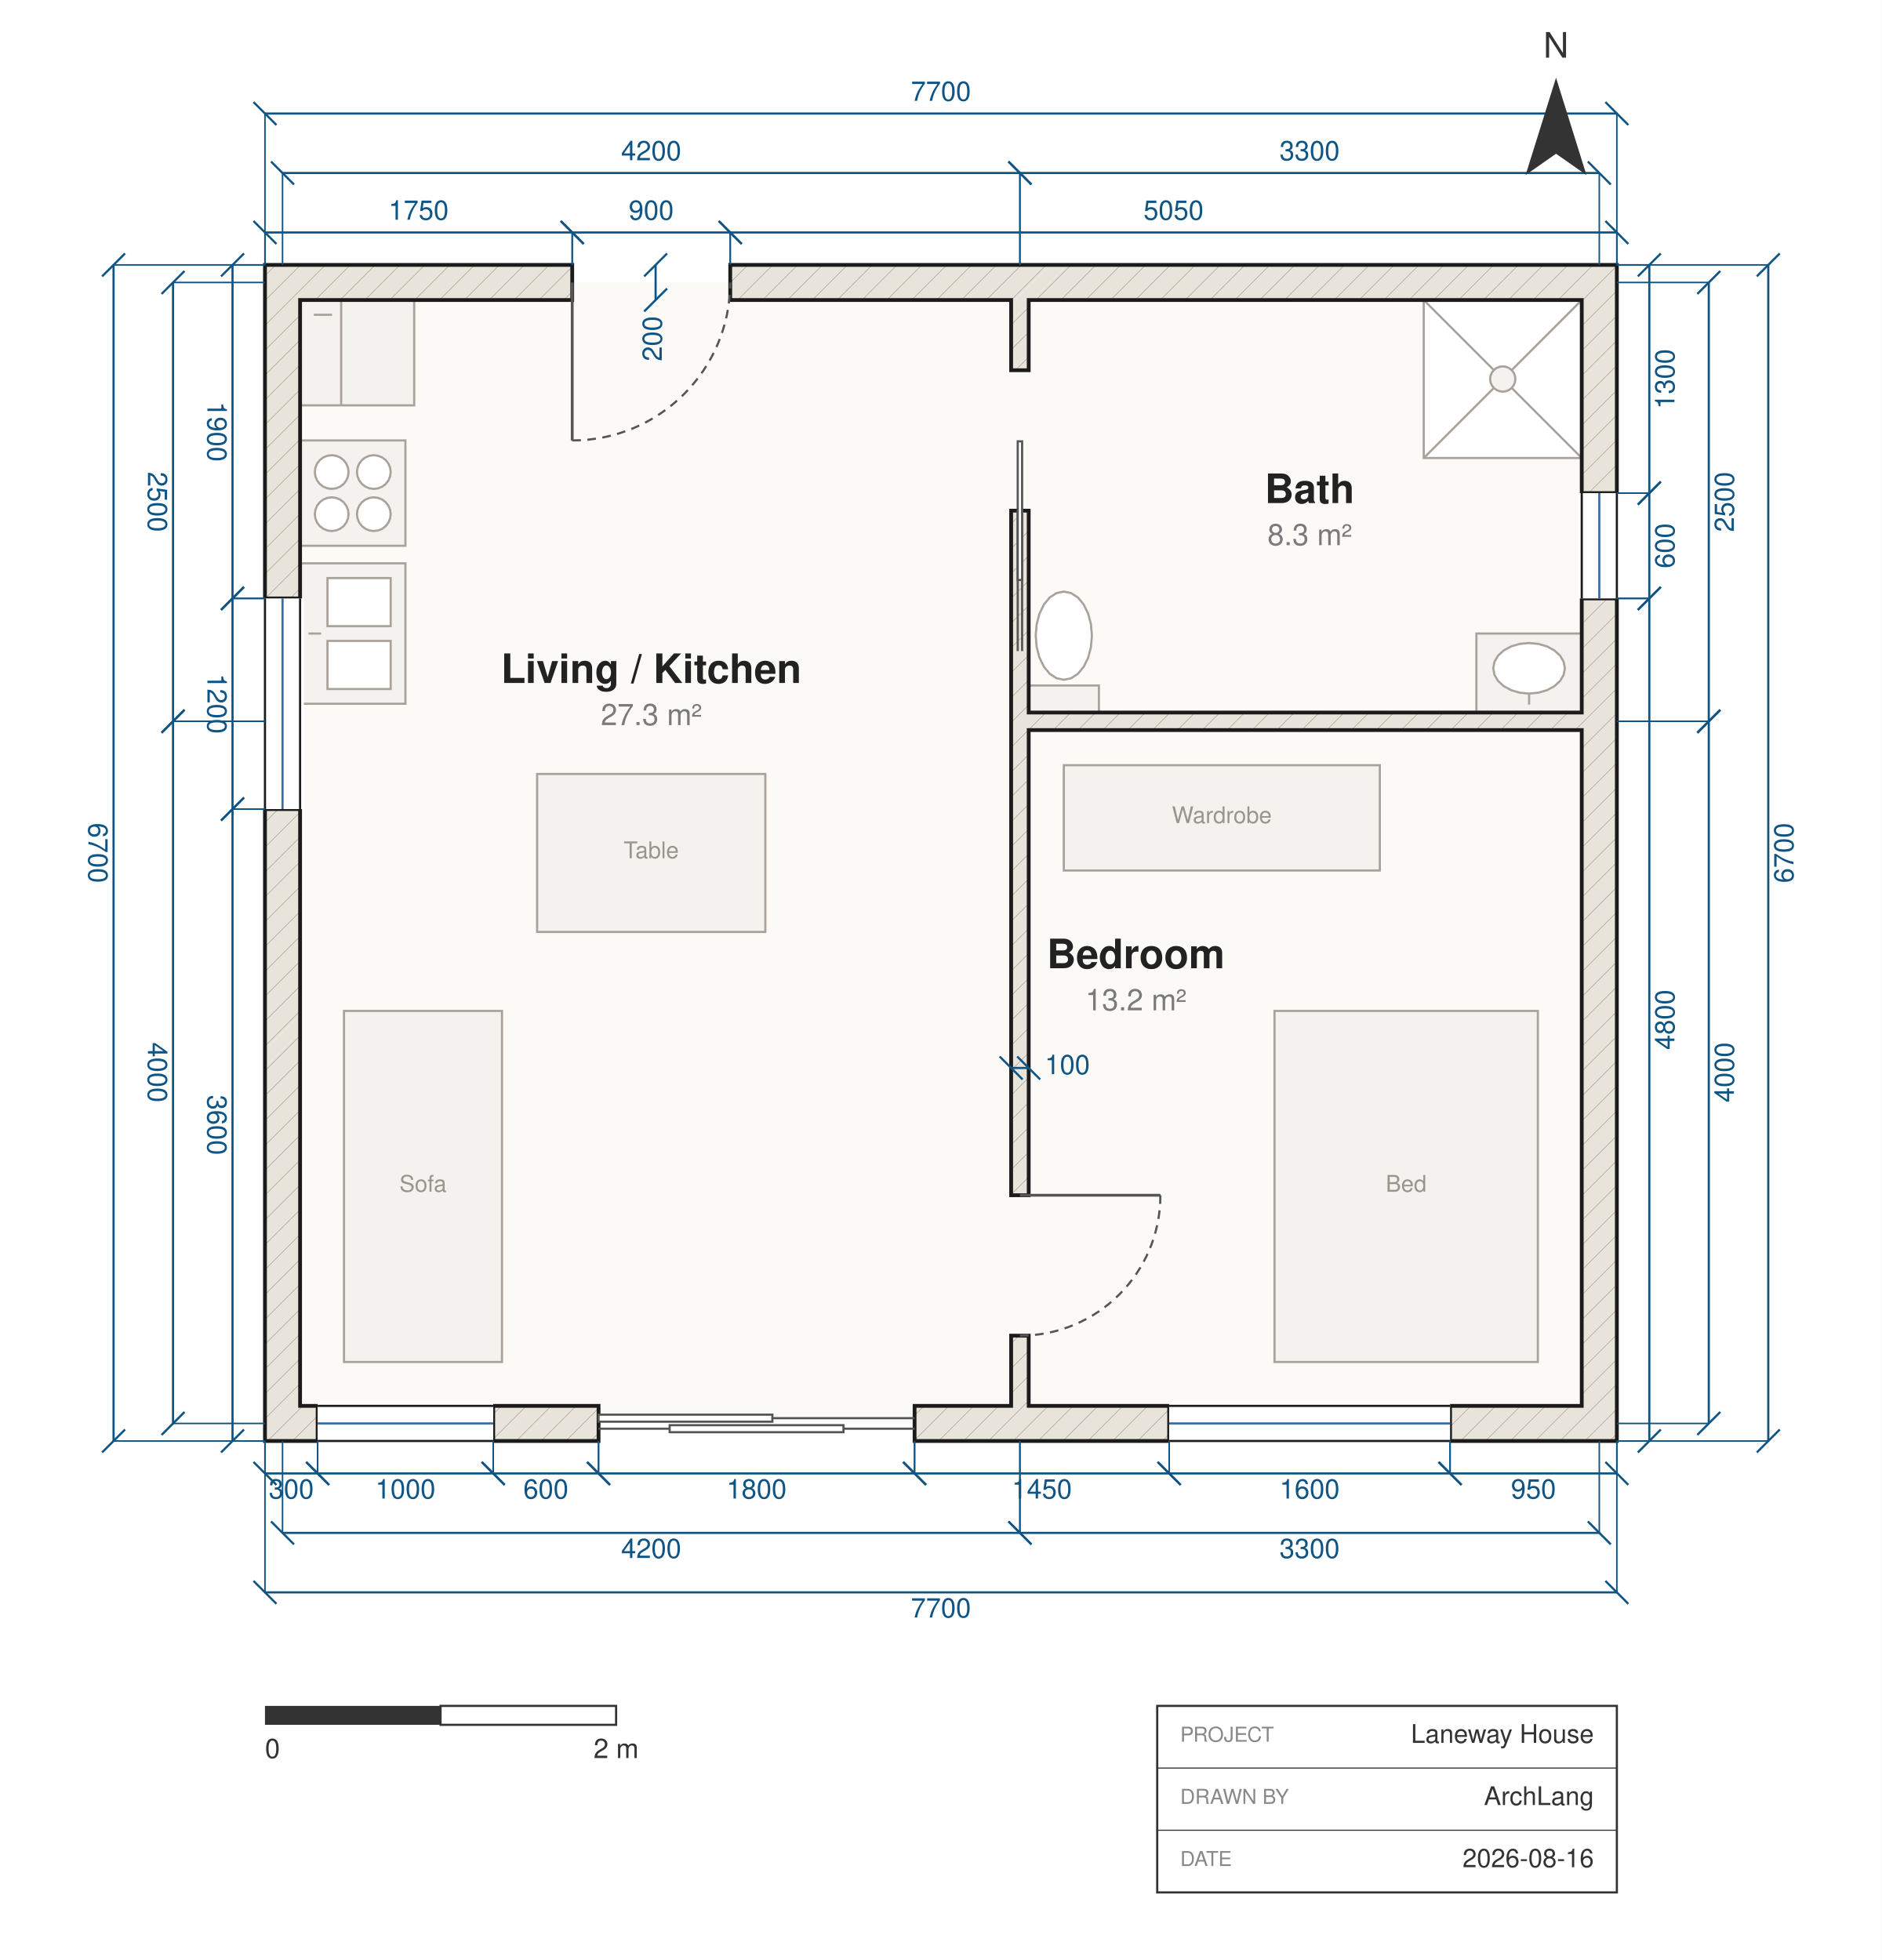
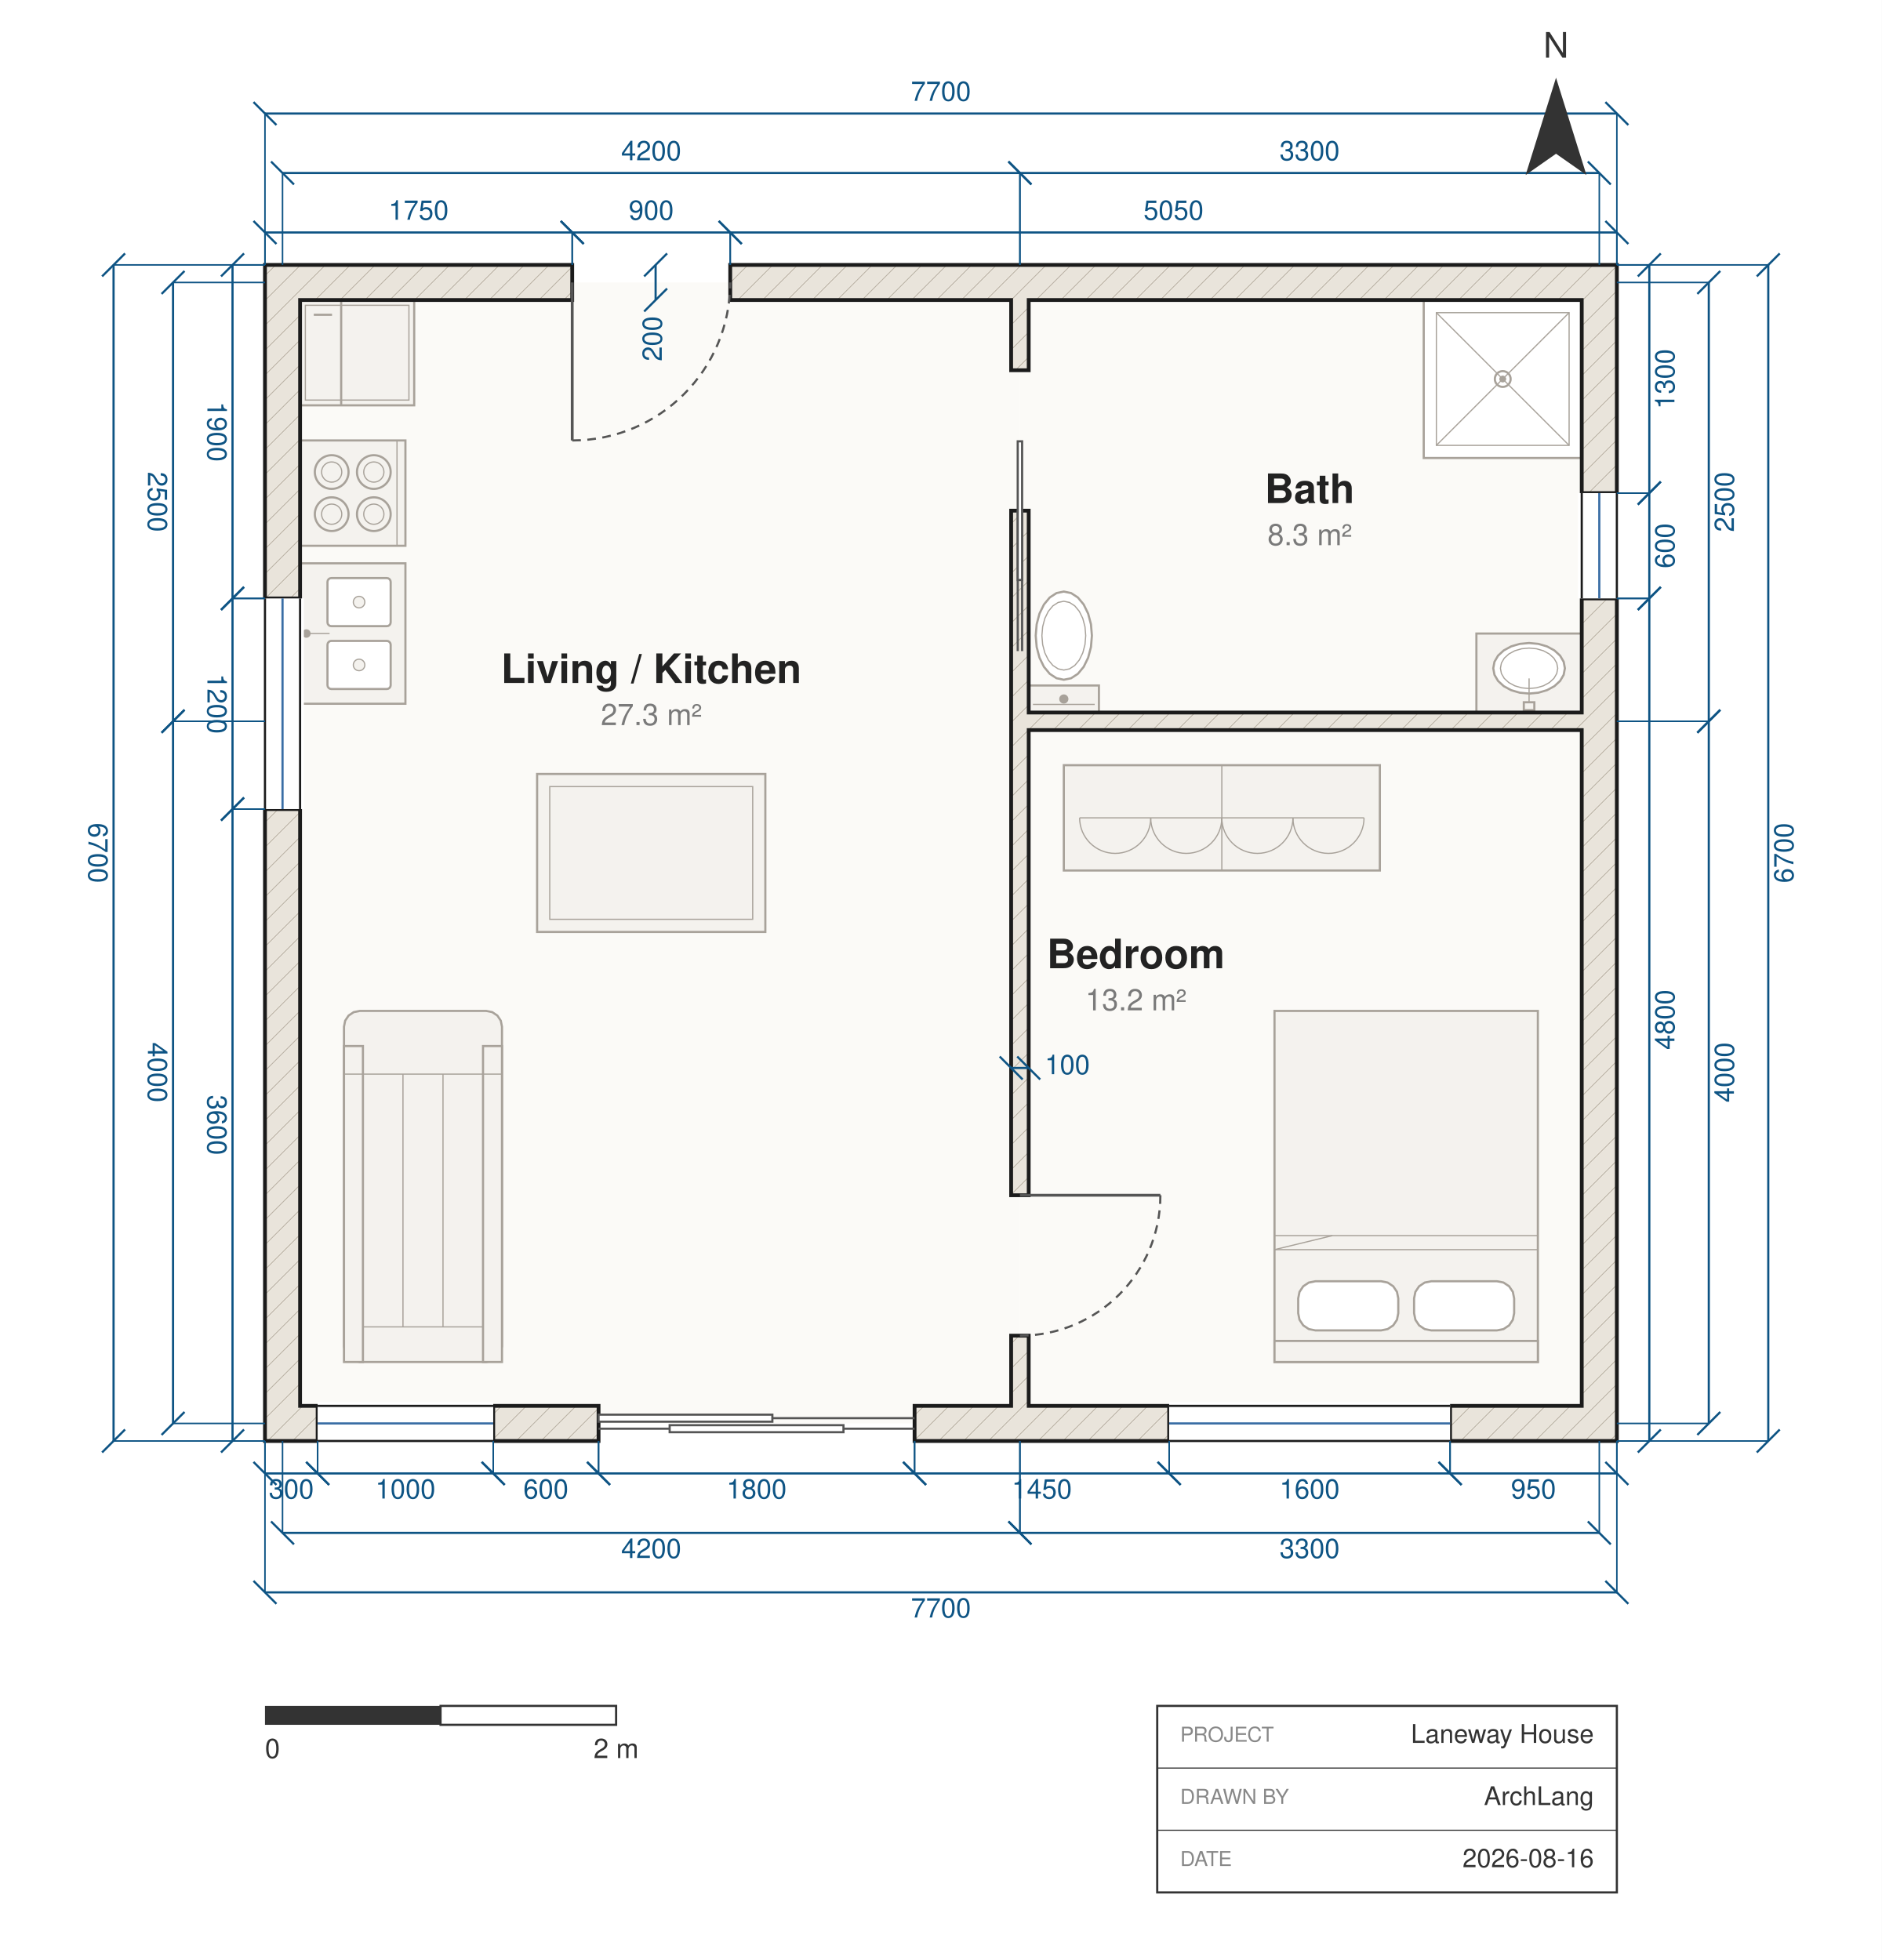
<svg xmlns="http://www.w3.org/2000/svg" viewBox="-1609.2 -1609.2 10718.4 11166" font-family="Helvetica, Arial, sans-serif">
  <defs>
    <pattern id="poche" patternUnits="userSpaceOnUse" width="100.1" height="100.1" patternTransform="rotate(45)">
      <rect width="100.1" height="100.1" fill="#e9e4db" />
      <line x1="0" y1="0" x2="0" y2="100.1" stroke="#b9b1a4" stroke-width="8.62" />
    </pattern>
  </defs>
  <rect x="-1609.2" y="-1609.2" width="10718.4" height="11166" fill="#ffffff" />
  <g id="A-FLOR">
    <polygon points="0,0 4200,0 4200,6500 0,6500" fill="#fbfaf7" />
    <polygon points="4200,0 7500,0 7500,2500 4200,2500" fill="#fbfaf7" />
    <polygon points="4200,2500 7500,2500 7500,6500 4200,6500" fill="#fbfaf7" />
  </g>
  <g id="A-FURN">
    <polygon points="100,700 100,100 750,100 750,700" fill="#f4f2ee" stroke="#a8a29a" stroke-width="12.32" />
+     <polygon points="130,670 130,130 720,130 720,670" fill="none" stroke="#a8a29a" stroke-width="6.78" />
    <line x1="334" y1="700" x2="334" y2="100" stroke="#a8a29a" stroke-width="12.32" />
    <line x1="178" y1="184" x2="282" y2="184" stroke="#a8a29a" stroke-width="12.32" />
    <polygon points="100,1500 100,900 700,900 700,1500" fill="#f4f2ee" stroke="#a8a29a" stroke-width="12.32" />
-     <polygon points="280,1224 304.85,1227.27 328,1236.86 347.88,1252.12 363.14,1272 372.73,1295.15 376,1320 372.73,1344.85 363.14,1368 347.88,1387.88 328,1403.14 304.85,1412.73 280,1416 255.15,1412.73 232,1403.14 212.12,1387.88 196.86,1368 187.27,1344.85 184,1320 187.27,1295.15 196.86,1272 212.12,1252.12 232,1236.86 255.15,1227.27" fill="#ffffff" stroke="#a8a29a" stroke-width="12.32" />
-     <polygon points="520,1224 544.85,1227.27 568,1236.86 587.88,1252.12 603.14,1272 612.73,1295.15 616,1320 612.73,1344.85 603.14,1368 587.88,1387.88 568,1403.14 544.85,1412.73 520,1416 495.15,1412.73 472,1403.14 452.12,1387.88 436.86,1368 427.27,1344.85 424,1320 427.27,1295.15 436.86,1272 452.12,1252.12 472,1236.86 495.15,1227.27" fill="#ffffff" stroke="#a8a29a" stroke-width="12.32" />
-     <polygon points="280,984 304.85,987.27 328,996.86 347.88,1012.12 363.14,1032 372.73,1055.15 376,1080 372.73,1104.85 363.14,1128 347.88,1147.88 328,1163.14 304.85,1172.73 280,1176 255.15,1172.73 232,1163.14 212.12,1147.88 196.86,1128 187.27,1104.85 184,1080 187.27,1055.15 196.86,1032 212.12,1012.12 232,996.86 255.15,987.27" fill="#ffffff" stroke="#a8a29a" stroke-width="12.32" />
-     <polygon points="520,984 544.85,987.27 568,996.86 587.88,1012.12 603.14,1032 612.73,1055.15 616,1080 612.73,1104.85 603.14,1128 587.88,1147.88 568,1163.14 544.85,1172.73 520,1176 495.15,1172.73 472,1163.14 452.12,1147.88 436.86,1128 427.27,1104.85 424,1080 427.27,1055.15 436.86,1032 452.12,1012.12 472,996.86 495.15,987.27" fill="#ffffff" stroke="#a8a29a" stroke-width="12.32" />
+     <circle cx="280" cy="1320" r="96" fill="none" stroke="#a8a29a" stroke-width="12.32" />
+     <circle cx="280" cy="1320" r="57.6" fill="none" stroke="#a8a29a" stroke-width="6.78" />
+     <circle cx="520" cy="1320" r="96" fill="none" stroke="#a8a29a" stroke-width="12.32" />
+     <circle cx="520" cy="1320" r="57.6" fill="none" stroke="#a8a29a" stroke-width="6.78" />
+     <circle cx="280" cy="1080" r="96" fill="none" stroke="#a8a29a" stroke-width="12.32" />
+     <circle cx="280" cy="1080" r="57.6" fill="none" stroke="#a8a29a" stroke-width="6.78" />
+     <circle cx="520" cy="1080" r="96" fill="none" stroke="#a8a29a" stroke-width="12.32" />
+     <circle cx="520" cy="1080" r="57.6" fill="none" stroke="#a8a29a" stroke-width="6.78" />
+     <line x1="652" y1="1500" x2="652" y2="900" stroke="#a8a29a" stroke-width="6.78" />
    <polygon points="100,2400 100,1600 700,1600 700,2400" fill="#f4f2ee" stroke="#a8a29a" stroke-width="12.32" />
-     <polygon points="256,2316 256,2042 616,2042 616,2316" fill="#ffffff" stroke="#a8a29a" stroke-width="12.32" />
-     <polygon points="256,1958 256,1684 616,1684 616,1958" fill="#ffffff" stroke="#a8a29a" stroke-width="12.32" />
-     <line x1="148" y1="2000" x2="220" y2="2000" stroke="#a8a29a" stroke-width="12.32" />
+     <polygon points="256,2063.92 257.67,2055.53 262.42,2048.42 269.53,2043.67 277.92,2042 594.08,2042 602.47,2043.67 609.58,2048.42 614.33,2055.53 616,2063.92 616,2294.08 614.33,2302.47 609.58,2309.58 602.47,2314.33 594.08,2316 277.92,2316 269.53,2314.33 262.42,2309.58 257.67,2302.47 256,2294.08" fill="#ffffff" stroke="#a8a29a" stroke-width="12.32" />
+     <circle cx="436" cy="2179" r="32.88" fill="#f4f2ee" stroke="#a8a29a" stroke-width="6.78" />
+     <polygon points="256,1705.92 257.67,1697.53 262.42,1690.42 269.53,1685.67 277.92,1684 594.08,1684 602.47,1685.67 609.58,1690.42 614.33,1697.53 616,1705.92 616,1936.08 614.33,1944.47 609.58,1951.58 602.47,1956.33 594.08,1958 277.92,1958 269.53,1956.33 262.42,1951.58 257.67,1944.47 256,1936.08" fill="#ffffff" stroke="#a8a29a" stroke-width="12.32" />
+     <circle cx="436" cy="1821" r="32.88" fill="#f4f2ee" stroke="#a8a29a" stroke-width="6.78" />
+     <circle cx="136" cy="2000" r="18" fill="#a8a29a" stroke="#a8a29a" stroke-width="12.32" />
+     <line x1="136" y1="2000" x2="268" y2="2000" stroke="#a8a29a" stroke-width="6.78" />
    <polygon points="1450,2800 2750,2800 2750,3700 1450,3700" fill="#f4f2ee" stroke="#a8a29a" stroke-width="12.32" />
-     <text x="2100" y="3250" font-size="130.9" fill="#9a948c" text-anchor="middle" dominant-baseline="central">Table</text>
-     <polygon points="350,4150 1250,4150 1250,6150 350,6150" fill="#f4f2ee" stroke="#a8a29a" stroke-width="12.32" />
-     <text x="800" y="5150" font-size="130.9" fill="#9a948c" text-anchor="middle" dominant-baseline="central">Sofa</text>
-     <polygon points="5650,4150 7150,4150 7150,6150 5650,6150" fill="#f4f2ee" stroke="#a8a29a" stroke-width="12.32" />
-     <text x="6400" y="5150" font-size="130.9" fill="#9a948c" text-anchor="middle" dominant-baseline="central">Bed</text>
+     <polygon points="1522,2872 2678,2872 2678,3628 1522,3628" fill="none" stroke="#a8a29a" stroke-width="6.78" />
+     <polygon points="1160,4150 1194.44,4156.85 1223.64,4176.36 1243.15,4205.56 1250,4240 1250,6060 1243.15,6094.44 1223.64,6123.64 1194.44,6143.15 1160,6150 440,6150 405.56,6143.15 376.36,6123.64 356.85,6094.44 350,6060 350,4240 356.85,4205.56 376.36,4176.36 405.56,4156.85 440,4150" fill="#f4f2ee" stroke="#a8a29a" stroke-width="12.32" />
+     <polygon points="350,4350 458,4350 458,6150 350,6150" fill="#f4f2ee" stroke="#a8a29a" stroke-width="12.32" />
+     <polygon points="1142,4350 1250,4350 1250,6150 1142,6150" fill="#f4f2ee" stroke="#a8a29a" stroke-width="12.32" />
+     <line x1="350" y1="4510" x2="1250" y2="4510" stroke="#a8a29a" stroke-width="6.78" />
+     <line x1="686" y1="4510" x2="686" y2="5950" stroke="#a8a29a" stroke-width="6.78" />
+     <line x1="914" y1="4510" x2="914" y2="5950" stroke="#a8a29a" stroke-width="6.78" />
+     <line x1="458" y1="5950" x2="1142" y2="5950" stroke="#a8a29a" stroke-width="6.78" />
+     <polygon points="7150,6150 5650,6150 5650,4150 7150,4150" fill="#f4f2ee" stroke="#a8a29a" stroke-width="12.32" />
+     <polygon points="7150,6150 5650,6150 5650,6030 7150,6030" fill="#f4f2ee" stroke="#a8a29a" stroke-width="12.32" />
+     <polygon points="6543,5970 6505.5,5962.54 6473.7,5941.3 6452.46,5909.5 6445,5872 6445,5788 6452.46,5750.5 6473.7,5718.7 6505.5,5697.46 6543,5690 6917,5690 6954.5,5697.46 6986.3,5718.7 7007.54,5750.5 7015,5788 7015,5872 7007.54,5909.5 6986.3,5941.3 6954.5,5962.54 6917,5970" fill="#ffffff" stroke="#a8a29a" stroke-width="12.32" />
+     <polygon points="5883,5970 5845.5,5962.54 5813.7,5941.3 5792.46,5909.5 5785,5872 5785,5788 5792.46,5750.5 5813.7,5718.7 5845.5,5697.46 5883,5690 6257,5690 6294.5,5697.46 6326.3,5718.7 6347.54,5750.5 6355,5788 6355,5872 6347.54,5909.5 6326.3,5941.3 6294.5,5962.54 6257,5970" fill="#ffffff" stroke="#a8a29a" stroke-width="12.32" />
+     <line x1="7150" y1="5510" x2="5650" y2="5510" stroke="#a8a29a" stroke-width="6.78" />
+     <line x1="7150" y1="5430" x2="5650" y2="5430" stroke="#a8a29a" stroke-width="6.78" />
+     <line x1="5650" y1="5510" x2="5980" y2="5430" stroke="#a8a29a" stroke-width="6.78" />
    <polygon points="4450,2750 6250,2750 6250,3350 4450,3350" fill="#f4f2ee" stroke="#a8a29a" stroke-width="12.32" />
-     <text x="5350" y="3050" font-size="130.9" fill="#9a948c" text-anchor="middle" dominant-baseline="central">Wardrobe</text>
+     <line x1="4540" y1="3050" x2="6160" y2="3050" stroke="#a8a29a" stroke-width="6.78" />
+     <path d="M 4540,3050 A 202.5 202.5 0 0 0 4945,3050" fill="none" stroke="#a8a29a" stroke-width="6.78" />
+     <path d="M 4945,3050 A 202.5 202.5 0 0 0 5350,3050" fill="none" stroke="#a8a29a" stroke-width="6.78" />
+     <path d="M 5350,3050 A 202.5 202.5 0 0 0 5755,3050" fill="none" stroke="#a8a29a" stroke-width="6.78" />
+     <path d="M 5755,3050 A 202.5 202.5 0 0 0 6160,3050" fill="none" stroke="#a8a29a" stroke-width="6.78" />
+     <line x1="5350" y1="2750" x2="5350" y2="3350" stroke="#a8a29a" stroke-width="6.78" />
    <polygon points="6500,100 7400,100 7400,1000 6500,1000" fill="#ffffff" stroke="#a8a29a" stroke-width="12.32" />
-     <line x1="6500" y1="100" x2="7400" y2="1000" stroke="#a8a29a" stroke-width="12.32" />
-     <line x1="7400" y1="100" x2="6500" y2="1000" stroke="#a8a29a" stroke-width="12.32" />
-     <polygon points="7022,550 7019.55,568.63 7012.35,586 7000.91,600.91 6986,612.35 6968.63,619.55 6950,622 6931.37,619.55 6914,612.35 6899.09,600.91 6887.65,586 6880.45,568.63 6878,550 6880.45,531.37 6887.65,514 6899.09,499.09 6914,487.65 6931.37,480.45 6950,478 6968.63,480.45 6986,487.65 7000.91,499.09 7012.35,514 7019.55,531.37" fill="#f4f2ee" stroke="#a8a29a" stroke-width="12.32" />
+     <polygon points="6572,172 7328,172 7328,928 6572,928" fill="#ffffff" stroke="#a8a29a" stroke-width="6.78" />
+     <line x1="6572" y1="172" x2="7328" y2="928" stroke="#a8a29a" stroke-width="6.78" />
+     <line x1="7328" y1="172" x2="6572" y2="928" stroke="#a8a29a" stroke-width="6.78" />
+     <circle cx="6950" cy="550" r="45" fill="none" stroke="#a8a29a" stroke-width="12.32" />
+     <circle cx="6950" cy="550" r="16.2" fill="#a8a29a" stroke="#a8a29a" stroke-width="6.78" />
    <polygon points="4650,2450 4250,2450 4250,2296 4650,2296" fill="#f4f2ee" stroke="#a8a29a" stroke-width="12.32" />
+     <line x1="4626" y1="2403.8" x2="4274" y2="2403.8" stroke="#a8a29a" stroke-width="6.78" />
    <polygon points="4290,2012.08 4295.45,1947.08 4311.44,1886.5 4336.86,1834.48 4370,1794.57 4408.59,1769.48 4450,1760.92 4491.41,1769.48 4530,1794.57 4563.14,1834.48 4588.56,1886.5 4604.55,1947.08 4610,2012.08 4604.55,2077.08 4588.56,2137.66 4563.14,2189.68 4530,2229.59 4491.41,2254.68 4450,2263.24 4408.59,2254.68 4370,2229.59 4336.86,2189.68 4311.44,2137.66 4295.45,2077.08" fill="#ffffff" stroke="#a8a29a" stroke-width="12.32" />
+     <polygon points="4325.2,2012.08 4329.45,1961.38 4341.92,1914.13 4361.75,1873.55 4387.6,1842.42 4417.7,1822.85 4450,1816.18 4482.3,1822.85 4512.4,1842.42 4538.25,1873.55 4558.08,1914.13 4570.55,1961.38 4574.8,2012.08 4570.55,2062.78 4558.08,2110.03 4538.25,2150.61 4512.4,2181.74 4482.3,2201.31 4450,2207.98 4417.7,2201.31 4387.6,2181.74 4361.75,2150.61 4341.92,2110.03 4329.45,2062.78" fill="#ffffff" stroke="#a8a29a" stroke-width="6.78" />
+     <circle cx="4450" cy="2373" r="20" fill="#a8a29a" stroke="#a8a29a" stroke-width="12.32" />
    <polygon points="7400,2450 6800,2450 6800,2000 7400,2000" fill="#f4f2ee" stroke="#a8a29a" stroke-width="12.32" />
    <polygon points="6896,2198 6902.95,2160.73 6923.33,2126 6955.75,2096.18 6998,2073.29 7047.2,2058.91 7100,2054 7152.8,2058.91 7202,2073.29 7244.25,2096.18 7276.67,2126 7297.05,2160.73 7304,2198 7297.05,2235.27 7276.67,2270 7244.25,2299.82 7202,2322.71 7152.8,2337.09 7100,2342 7047.2,2337.09 6998,2322.71 6955.75,2299.82 6923.33,2270 6902.95,2235.27" fill="#ffffff" stroke="#a8a29a" stroke-width="12.32" />
-     <line x1="7100" y1="2405" x2="7100" y2="2342" stroke="#a8a29a" stroke-width="12.32" />
+     <polygon points="6936.8,2198 6942.36,2168.18 6958.66,2140.4 6984.6,2116.54 7018.4,2098.23 7057.76,2086.73 7100,2082.8 7142.24,2086.73 7181.6,2098.23 7215.4,2116.54 7241.34,2140.4 7257.64,2168.18 7263.2,2198 7257.64,2227.82 7241.34,2255.6 7215.4,2279.46 7181.6,2297.77 7142.24,2309.27 7100,2313.2 7057.76,2309.27 7018.4,2297.77 6984.6,2279.46 6958.66,2255.6 6942.36,2227.82" fill="#ffffff" stroke="#a8a29a" stroke-width="6.78" />
+     <polygon points="7130,2436.5 7070,2436.5 7070,2391.5 7130,2391.5" fill="#f4f2ee" stroke="#a8a29a" stroke-width="12.32" />
+     <line x1="7100" y1="2391.5" x2="7100" y2="2255.6" stroke="#a8a29a" stroke-width="6.78" />
  </g>
  <g id="A-WALL">
    <path d="M -100,-100 L -100,1800 L 100,1800 L 100,100 L 1650,100 L 1650,-100 Z M 100,3000 L -100,3000 L -100,6600 L 200,6600 L 200,6400 L 100,6400 Z M 1200,6400 L 1200,6600 L 1800,6600 L 1800,6400 Z M 2550,-100 L 2550,100 L 4150,100 L 4150,500 L 4250,500 L 4250,100 L 7400,100 L 7400,1200 L 7600,1200 L 7600,-100 Z M 4150,6400 L 3600,6400 L 3600,6600 L 5050,6600 L 5050,6400 L 4250,6400 L 4250,6000 L 4150,6000 Z M 4250,1300 L 4150,1300 L 4150,5200 L 4250,5200 L 4250,2550 L 7400,2550 L 7400,6400 L 6650,6400 L 6650,6600 L 7600,6600 L 7600,1800 L 7400,1800 L 7400,2450 L 4250,2450 Z" fill="url(#poche)" fill-rule="nonzero" />
    <path d="M -100,-100 L -100,1800 L 100,1800 L 100,100 L 1650,100 L 1650,-100 Z M 100,3000 L -100,3000 L -100,6600 L 200,6600 L 200,6400 L 100,6400 Z M 1200,6400 L 1200,6600 L 1800,6600 L 1800,6400 Z M 2550,-100 L 2550,100 L 4150,100 L 4150,500 L 4250,500 L 4250,100 L 7400,100 L 7400,1200 L 7600,1200 L 7600,-100 Z M 4150,6400 L 3600,6400 L 3600,6600 L 5050,6600 L 5050,6400 L 4250,6400 L 4250,6000 L 4150,6000 Z M 4250,1300 L 4150,1300 L 4150,5200 L 4250,5200 L 4250,2550 L 7400,2550 L 7400,6400 L 6650,6400 L 6650,6600 L 7600,6600 L 7600,1800 L 7400,1800 L 7400,2450 L 4250,2450 Z" fill="none" stroke="#1b1b1b" stroke-width="21.56" stroke-linejoin="miter" stroke-miterlimit="4" />
  </g>
  <g id="A-DOOR">
    <polygon points="1650,100 2550,100 2550,-100 1650,-100" fill="none" />
    <line x1="1650" y1="0" x2="1650" y2="900" stroke="#555555" stroke-width="16.02" />
    <path d="M 1650,900 A 900 900 0 0 0 2550,0" fill="none" stroke="#555555" stroke-width="12.32" stroke-dasharray="49.28 36.96" />
    <polygon points="1800,6600 3600,6600 3600,6400 1800,6400" fill="none" />
    <line x1="1800" y1="6530" x2="3600" y2="6530" stroke="#555555" stroke-width="12.32" />
    <line x1="1800" y1="6470" x2="3600" y2="6470" stroke="#555555" stroke-width="12.32" />
    <polygon points="1800,6450 2790,6450 2790,6490 1800,6490" fill="#ffffff" stroke="#555555" stroke-width="12.32" />
    <polygon points="2205,6510 3195,6510 3195,6550 2205,6550" fill="#ffffff" stroke="#555555" stroke-width="12.32" />
    <polygon points="4150,5200 4150,6000 4250,6000 4250,5200" fill="none" />
    <line x1="4200" y1="5200" x2="5000" y2="5200" stroke="#555555" stroke-width="16.02" />
    <path d="M 5000,5200 A 800 800 0 0 1 4200,6000" fill="none" stroke="#555555" stroke-width="12.32" stroke-dasharray="49.28 36.96" />
    <polygon points="4150,500 4150,1300 4250,1300 4250,500" fill="none" />
    <line x1="4187.5" y1="1300" x2="4187.5" y2="2100" stroke="#555555" stroke-width="12.32" />
    <line x1="4212.5" y1="1300" x2="4212.5" y2="2100" stroke="#555555" stroke-width="12.32" />
    <polygon points="4212.5,905 4212.5,1695 4187.5,1695 4187.5,905" fill="#ffffff" stroke="#555555" stroke-width="12.32" />
  </g>
  <g id="A-GLAZ">
    <polygon points="-121.56,1800 -121.56,3000 121.56,3000 121.56,1800" fill="#ffffff" />
    <line x1="-100" y1="1800" x2="-100" y2="3000" stroke="#1b1b1b" stroke-width="12.32" />
    <line x1="100" y1="1800" x2="100" y2="3000" stroke="#1b1b1b" stroke-width="12.32" />
    <line x1="0" y1="1800" x2="0" y2="3000" stroke="#3a6ea5" stroke-width="12.32" />
    <polygon points="200,6621.56 1200,6621.56 1200,6378.44 200,6378.44" fill="#ffffff" />
    <line x1="200" y1="6600" x2="1200" y2="6600" stroke="#1b1b1b" stroke-width="12.32" />
    <line x1="200" y1="6400" x2="1200" y2="6400" stroke="#1b1b1b" stroke-width="12.32" />
    <line x1="200" y1="6500" x2="1200" y2="6500" stroke="#3a6ea5" stroke-width="12.32" />
    <polygon points="5050,6621.56 6650,6621.56 6650,6378.44 5050,6378.44" fill="#ffffff" />
    <line x1="5050" y1="6600" x2="6650" y2="6600" stroke="#1b1b1b" stroke-width="12.32" />
    <line x1="5050" y1="6400" x2="6650" y2="6400" stroke="#1b1b1b" stroke-width="12.32" />
    <line x1="5050" y1="6500" x2="6650" y2="6500" stroke="#3a6ea5" stroke-width="12.32" />
    <polygon points="7378.44,1200 7378.44,1800 7621.56,1800 7621.56,1200" fill="#ffffff" />
    <line x1="7400" y1="1200" x2="7400" y2="1800" stroke="#1b1b1b" stroke-width="12.32" />
    <line x1="7600" y1="1200" x2="7600" y2="1800" stroke="#1b1b1b" stroke-width="12.32" />
    <line x1="7500" y1="1200" x2="7500" y2="1800" stroke="#3a6ea5" stroke-width="12.32" />
  </g>
  <g id="A-ANNO-TEXT">
    <text x="2100" y="2228.8" font-size="231" fill="#222222" text-anchor="middle" dominant-baseline="central" font-weight="600">Living / Kitchen</text>
    <text x="2100" y="2482.9" font-size="169.4" fill="#7a7a7a" text-anchor="middle" dominant-baseline="central">27.3 m²</text>
    <text x="5850" y="1203.8" font-size="231" fill="#222222" text-anchor="middle" dominant-baseline="central" font-weight="600">Bath</text>
    <text x="5850" y="1457.9" font-size="169.4" fill="#7a7a7a" text-anchor="middle" dominant-baseline="central">8.3 m²</text>
    <text x="4860" y="3853.8" font-size="231" fill="#222222" text-anchor="middle" dominant-baseline="central" font-weight="600">Bedroom</text>
    <text x="4860" y="4107.9" font-size="169.4" fill="#7a7a7a" text-anchor="middle" dominant-baseline="central">13.2 m²</text>
  </g>
  <g id="A-ANNO-DIMS">
    <line x1="-100" y1="6600" x2="-100" y2="6784.8" stroke="#0E5484" stroke-width="8.62" />
    <line x1="200" y1="6600" x2="200" y2="6784.8" stroke="#0E5484" stroke-width="8.62" />
    <line x1="-100" y1="6784.8" x2="200" y2="6784.8" stroke="#0E5484" stroke-width="12.32" />
    <line x1="-34.66" y1="6850.14" x2="-165.34" y2="6719.46" stroke="#0E5484" stroke-width="12.32" />
    <line x1="265.34" y1="6850.14" x2="134.66" y2="6719.46" stroke="#0E5484" stroke-width="12.32" />
    <text x="50" y="6892.6" font-size="154" fill="#0E5484" text-anchor="middle" dominant-baseline="central" transform="rotate(0 50 6892.6)">300</text>
    <line x1="200" y1="6600" x2="200" y2="6784.8" stroke="#0E5484" stroke-width="8.62" />
    <line x1="1200" y1="6600" x2="1200" y2="6784.8" stroke="#0E5484" stroke-width="8.62" />
    <line x1="200" y1="6784.8" x2="1200" y2="6784.8" stroke="#0E5484" stroke-width="12.32" />
    <line x1="265.34" y1="6850.14" x2="134.66" y2="6719.46" stroke="#0E5484" stroke-width="12.32" />
    <line x1="1265.34" y1="6850.14" x2="1134.66" y2="6719.46" stroke="#0E5484" stroke-width="12.32" />
    <text x="700" y="6892.6" font-size="154" fill="#0E5484" text-anchor="middle" dominant-baseline="central" transform="rotate(0 700 6892.6)">1000</text>
    <line x1="1200" y1="6600" x2="1200" y2="6784.8" stroke="#0E5484" stroke-width="8.62" />
    <line x1="1800" y1="6600" x2="1800" y2="6784.8" stroke="#0E5484" stroke-width="8.62" />
    <line x1="1200" y1="6784.8" x2="1800" y2="6784.8" stroke="#0E5484" stroke-width="12.32" />
    <line x1="1265.34" y1="6850.14" x2="1134.66" y2="6719.46" stroke="#0E5484" stroke-width="12.32" />
    <line x1="1865.34" y1="6850.14" x2="1734.66" y2="6719.46" stroke="#0E5484" stroke-width="12.32" />
    <text x="1500" y="6892.6" font-size="154" fill="#0E5484" text-anchor="middle" dominant-baseline="central" transform="rotate(0 1500 6892.6)">600</text>
    <line x1="1800" y1="6600" x2="1800" y2="6784.8" stroke="#0E5484" stroke-width="8.62" />
    <line x1="3600" y1="6600" x2="3600" y2="6784.8" stroke="#0E5484" stroke-width="8.62" />
    <line x1="1800" y1="6784.8" x2="3600" y2="6784.8" stroke="#0E5484" stroke-width="12.32" />
    <line x1="1865.34" y1="6850.14" x2="1734.66" y2="6719.46" stroke="#0E5484" stroke-width="12.32" />
    <line x1="3665.34" y1="6850.14" x2="3534.66" y2="6719.46" stroke="#0E5484" stroke-width="12.32" />
    <text x="2700" y="6892.6" font-size="154" fill="#0E5484" text-anchor="middle" dominant-baseline="central" transform="rotate(0 2700 6892.6)">1800</text>
    <line x1="3600" y1="6600" x2="3600" y2="6784.8" stroke="#0E5484" stroke-width="8.62" />
    <line x1="5050" y1="6600" x2="5050" y2="6784.8" stroke="#0E5484" stroke-width="8.62" />
    <line x1="3600" y1="6784.8" x2="5050" y2="6784.8" stroke="#0E5484" stroke-width="12.32" />
    <line x1="3665.34" y1="6850.14" x2="3534.66" y2="6719.46" stroke="#0E5484" stroke-width="12.32" />
    <line x1="5115.34" y1="6850.14" x2="4984.66" y2="6719.46" stroke="#0E5484" stroke-width="12.32" />
    <text x="4325" y="6892.6" font-size="154" fill="#0E5484" text-anchor="middle" dominant-baseline="central" transform="rotate(0 4325 6892.6)">1450</text>
    <line x1="5050" y1="6600" x2="5050" y2="6784.8" stroke="#0E5484" stroke-width="8.62" />
    <line x1="6650" y1="6600" x2="6650" y2="6784.8" stroke="#0E5484" stroke-width="8.62" />
    <line x1="5050" y1="6784.8" x2="6650" y2="6784.8" stroke="#0E5484" stroke-width="12.32" />
    <line x1="5115.34" y1="6850.14" x2="4984.66" y2="6719.46" stroke="#0E5484" stroke-width="12.32" />
    <line x1="6715.34" y1="6850.14" x2="6584.66" y2="6719.46" stroke="#0E5484" stroke-width="12.32" />
    <text x="5850" y="6892.6" font-size="154" fill="#0E5484" text-anchor="middle" dominant-baseline="central" transform="rotate(0 5850 6892.6)">1600</text>
    <line x1="6650" y1="6600" x2="6650" y2="6784.8" stroke="#0E5484" stroke-width="8.62" />
    <line x1="7600" y1="6600" x2="7600" y2="6784.8" stroke="#0E5484" stroke-width="8.62" />
    <line x1="6650" y1="6784.8" x2="7600" y2="6784.8" stroke="#0E5484" stroke-width="12.32" />
    <line x1="6715.34" y1="6850.14" x2="6584.66" y2="6719.46" stroke="#0E5484" stroke-width="12.32" />
    <line x1="7665.34" y1="6850.14" x2="7534.66" y2="6719.46" stroke="#0E5484" stroke-width="12.32" />
    <text x="7125" y="6892.6" font-size="154" fill="#0E5484" text-anchor="middle" dominant-baseline="central" transform="rotate(0 7125 6892.6)">950</text>
    <line x1="0" y1="6600" x2="0" y2="7123.6" stroke="#0E5484" stroke-width="8.62" />
    <line x1="4200" y1="6600" x2="4200" y2="7123.6" stroke="#0E5484" stroke-width="8.62" />
    <line x1="0" y1="7123.6" x2="4200" y2="7123.6" stroke="#0E5484" stroke-width="12.32" />
    <line x1="65.34" y1="7188.94" x2="-65.34" y2="7058.26" stroke="#0E5484" stroke-width="12.32" />
    <line x1="4265.34" y1="7188.94" x2="4134.66" y2="7058.26" stroke="#0E5484" stroke-width="12.32" />
    <text x="2100" y="7231.4" font-size="154" fill="#0E5484" text-anchor="middle" dominant-baseline="central" transform="rotate(0 2100 7231.4)">4200</text>
    <line x1="4200" y1="6600" x2="4200" y2="7123.6" stroke="#0E5484" stroke-width="8.62" />
    <line x1="7500" y1="6600" x2="7500" y2="7123.6" stroke="#0E5484" stroke-width="8.62" />
    <line x1="4200" y1="7123.6" x2="7500" y2="7123.6" stroke="#0E5484" stroke-width="12.32" />
    <line x1="4265.34" y1="7188.94" x2="4134.66" y2="7058.26" stroke="#0E5484" stroke-width="12.32" />
    <line x1="7565.34" y1="7188.94" x2="7434.66" y2="7058.26" stroke="#0E5484" stroke-width="12.32" />
    <text x="5850" y="7231.4" font-size="154" fill="#0E5484" text-anchor="middle" dominant-baseline="central" transform="rotate(0 5850 7231.4)">3300</text>
    <line x1="-100" y1="6600" x2="-100" y2="7462.4" stroke="#0E5484" stroke-width="8.62" />
    <line x1="7600" y1="6600" x2="7600" y2="7462.4" stroke="#0E5484" stroke-width="8.62" />
    <line x1="-100" y1="7462.4" x2="7600" y2="7462.4" stroke="#0E5484" stroke-width="12.32" />
    <line x1="-34.66" y1="7527.74" x2="-165.34" y2="7397.06" stroke="#0E5484" stroke-width="12.32" />
    <line x1="7665.34" y1="7527.74" x2="7534.66" y2="7397.06" stroke="#0E5484" stroke-width="12.32" />
    <text x="3750" y="7570.2" font-size="154" fill="#0E5484" text-anchor="middle" dominant-baseline="central" transform="rotate(0 3750 7570.2)">7700</text>
    <line x1="-100" y1="-100" x2="-284.8" y2="-100" stroke="#0E5484" stroke-width="8.62" />
    <line x1="-100" y1="1800" x2="-284.8" y2="1800" stroke="#0E5484" stroke-width="8.62" />
    <line x1="-284.8" y1="-100" x2="-284.8" y2="1800" stroke="#0E5484" stroke-width="12.32" />
    <line x1="-350.14" y1="-34.66" x2="-219.46" y2="-165.34" stroke="#0E5484" stroke-width="12.32" />
    <line x1="-350.14" y1="1865.34" x2="-219.46" y2="1734.66" stroke="#0E5484" stroke-width="12.32" />
    <text x="-392.6" y="850" font-size="154" fill="#0E5484" text-anchor="middle" dominant-baseline="central" transform="rotate(90 -392.6 850)">1900</text>
    <line x1="-100" y1="1800" x2="-284.8" y2="1800" stroke="#0E5484" stroke-width="8.62" />
    <line x1="-100" y1="3000" x2="-284.8" y2="3000" stroke="#0E5484" stroke-width="8.62" />
    <line x1="-284.8" y1="1800" x2="-284.8" y2="3000" stroke="#0E5484" stroke-width="12.32" />
    <line x1="-350.14" y1="1865.34" x2="-219.46" y2="1734.66" stroke="#0E5484" stroke-width="12.32" />
    <line x1="-350.14" y1="3065.34" x2="-219.46" y2="2934.66" stroke="#0E5484" stroke-width="12.32" />
    <text x="-392.6" y="2400" font-size="154" fill="#0E5484" text-anchor="middle" dominant-baseline="central" transform="rotate(90 -392.6 2400)">1200</text>
    <line x1="-100" y1="3000" x2="-284.8" y2="3000" stroke="#0E5484" stroke-width="8.62" />
    <line x1="-100" y1="6600" x2="-284.8" y2="6600" stroke="#0E5484" stroke-width="8.62" />
    <line x1="-284.8" y1="3000" x2="-284.8" y2="6600" stroke="#0E5484" stroke-width="12.32" />
    <line x1="-350.14" y1="3065.34" x2="-219.46" y2="2934.66" stroke="#0E5484" stroke-width="12.32" />
    <line x1="-350.14" y1="6665.34" x2="-219.46" y2="6534.66" stroke="#0E5484" stroke-width="12.32" />
    <text x="-392.6" y="4800" font-size="154" fill="#0E5484" text-anchor="middle" dominant-baseline="central" transform="rotate(90 -392.6 4800)">3600</text>
    <line x1="-100" y1="0" x2="-623.6" y2="0" stroke="#0E5484" stroke-width="8.62" />
    <line x1="-100" y1="2500" x2="-623.6" y2="2500" stroke="#0E5484" stroke-width="8.62" />
    <line x1="-623.6" y1="0" x2="-623.6" y2="2500" stroke="#0E5484" stroke-width="12.32" />
    <line x1="-688.94" y1="65.34" x2="-558.26" y2="-65.34" stroke="#0E5484" stroke-width="12.32" />
    <line x1="-688.94" y1="2565.34" x2="-558.26" y2="2434.66" stroke="#0E5484" stroke-width="12.32" />
    <text x="-731.4" y="1250" font-size="154" fill="#0E5484" text-anchor="middle" dominant-baseline="central" transform="rotate(90 -731.4 1250)">2500</text>
    <line x1="-100" y1="2500" x2="-623.6" y2="2500" stroke="#0E5484" stroke-width="8.62" />
    <line x1="-100" y1="6500" x2="-623.6" y2="6500" stroke="#0E5484" stroke-width="8.62" />
    <line x1="-623.6" y1="2500" x2="-623.6" y2="6500" stroke="#0E5484" stroke-width="12.32" />
    <line x1="-688.94" y1="2565.34" x2="-558.26" y2="2434.66" stroke="#0E5484" stroke-width="12.32" />
    <line x1="-688.94" y1="6565.34" x2="-558.26" y2="6434.66" stroke="#0E5484" stroke-width="12.32" />
    <text x="-731.4" y="4500" font-size="154" fill="#0E5484" text-anchor="middle" dominant-baseline="central" transform="rotate(90 -731.4 4500)">4000</text>
    <line x1="-100" y1="-100" x2="-962.4" y2="-100" stroke="#0E5484" stroke-width="8.62" />
    <line x1="-100" y1="6600" x2="-962.4" y2="6600" stroke="#0E5484" stroke-width="8.62" />
    <line x1="-962.4" y1="-100" x2="-962.4" y2="6600" stroke="#0E5484" stroke-width="12.32" />
    <line x1="-1027.74" y1="-34.66" x2="-897.06" y2="-165.34" stroke="#0E5484" stroke-width="12.32" />
    <line x1="-1027.74" y1="6665.34" x2="-897.06" y2="6534.66" stroke="#0E5484" stroke-width="12.32" />
    <text x="-1070.2" y="3250" font-size="154" fill="#0E5484" text-anchor="middle" dominant-baseline="central" transform="rotate(90 -1070.2 3250)">6700</text>
    <line x1="1650" y1="-100" x2="1650" y2="-284.8" stroke="#0E5484" stroke-width="8.62" />
    <line x1="-100" y1="-100" x2="-100" y2="-284.8" stroke="#0E5484" stroke-width="8.62" />
    <line x1="1650" y1="-284.8" x2="-100" y2="-284.8" stroke="#0E5484" stroke-width="12.32" />
    <line x1="1584.66" y1="-350.14" x2="1715.34" y2="-219.46" stroke="#0E5484" stroke-width="12.32" />
    <line x1="-165.34" y1="-350.14" x2="-34.66" y2="-219.46" stroke="#0E5484" stroke-width="12.32" />
    <text x="775" y="-392.6" font-size="154" fill="#0E5484" text-anchor="middle" dominant-baseline="central" transform="rotate(0 775 -392.6)">1750</text>
    <line x1="2550" y1="-100" x2="2550" y2="-284.8" stroke="#0E5484" stroke-width="8.62" />
    <line x1="1650" y1="-100" x2="1650" y2="-284.8" stroke="#0E5484" stroke-width="8.62" />
    <line x1="2550" y1="-284.8" x2="1650" y2="-284.8" stroke="#0E5484" stroke-width="12.32" />
    <line x1="2484.66" y1="-350.14" x2="2615.34" y2="-219.46" stroke="#0E5484" stroke-width="12.32" />
    <line x1="1584.66" y1="-350.14" x2="1715.34" y2="-219.46" stroke="#0E5484" stroke-width="12.32" />
    <text x="2100" y="-392.6" font-size="154" fill="#0E5484" text-anchor="middle" dominant-baseline="central" transform="rotate(0 2100 -392.6)">900</text>
    <line x1="7600" y1="-100" x2="7600" y2="-284.8" stroke="#0E5484" stroke-width="8.62" />
    <line x1="2550" y1="-100" x2="2550" y2="-284.8" stroke="#0E5484" stroke-width="8.62" />
    <line x1="7600" y1="-284.8" x2="2550" y2="-284.8" stroke="#0E5484" stroke-width="12.32" />
    <line x1="7534.66" y1="-350.14" x2="7665.34" y2="-219.46" stroke="#0E5484" stroke-width="12.32" />
    <line x1="2484.66" y1="-350.14" x2="2615.34" y2="-219.46" stroke="#0E5484" stroke-width="12.32" />
    <text x="5075" y="-392.6" font-size="154" fill="#0E5484" text-anchor="middle" dominant-baseline="central" transform="rotate(0 5075 -392.6)">5050</text>
    <line x1="4200" y1="-100" x2="4200" y2="-623.6" stroke="#0E5484" stroke-width="8.62" />
    <line x1="0" y1="-100" x2="0" y2="-623.6" stroke="#0E5484" stroke-width="8.62" />
    <line x1="4200" y1="-623.6" x2="0" y2="-623.6" stroke="#0E5484" stroke-width="12.32" />
    <line x1="4134.66" y1="-688.94" x2="4265.34" y2="-558.26" stroke="#0E5484" stroke-width="12.32" />
    <line x1="-65.34" y1="-688.94" x2="65.34" y2="-558.26" stroke="#0E5484" stroke-width="12.32" />
    <text x="2100" y="-731.4" font-size="154" fill="#0E5484" text-anchor="middle" dominant-baseline="central" transform="rotate(0 2100 -731.4)">4200</text>
    <line x1="7500" y1="-100" x2="7500" y2="-623.6" stroke="#0E5484" stroke-width="8.62" />
    <line x1="4200" y1="-100" x2="4200" y2="-623.6" stroke="#0E5484" stroke-width="8.62" />
    <line x1="7500" y1="-623.6" x2="4200" y2="-623.6" stroke="#0E5484" stroke-width="12.32" />
    <line x1="7434.66" y1="-688.94" x2="7565.34" y2="-558.26" stroke="#0E5484" stroke-width="12.32" />
    <line x1="4134.66" y1="-688.94" x2="4265.34" y2="-558.26" stroke="#0E5484" stroke-width="12.32" />
    <text x="5850" y="-731.4" font-size="154" fill="#0E5484" text-anchor="middle" dominant-baseline="central" transform="rotate(0 5850 -731.4)">3300</text>
    <line x1="7600" y1="-100" x2="7600" y2="-962.4" stroke="#0E5484" stroke-width="8.62" />
    <line x1="-100" y1="-100" x2="-100" y2="-962.4" stroke="#0E5484" stroke-width="8.62" />
    <line x1="7600" y1="-962.4" x2="-100" y2="-962.4" stroke="#0E5484" stroke-width="12.32" />
    <line x1="7534.66" y1="-1027.74" x2="7665.34" y2="-897.06" stroke="#0E5484" stroke-width="12.32" />
    <line x1="-165.34" y1="-1027.74" x2="-34.66" y2="-897.06" stroke="#0E5484" stroke-width="12.32" />
    <text x="3750" y="-1070.2" font-size="154" fill="#0E5484" text-anchor="middle" dominant-baseline="central" transform="rotate(0 3750 -1070.2)">7700</text>
    <line x1="7600" y1="1200" x2="7784.8" y2="1200" stroke="#0E5484" stroke-width="8.62" />
    <line x1="7600" y1="-100" x2="7784.8" y2="-100" stroke="#0E5484" stroke-width="8.62" />
    <line x1="7784.8" y1="1200" x2="7784.8" y2="-100" stroke="#0E5484" stroke-width="12.32" />
    <line x1="7850.14" y1="1134.66" x2="7719.46" y2="1265.34" stroke="#0E5484" stroke-width="12.32" />
    <line x1="7850.14" y1="-165.34" x2="7719.46" y2="-34.66" stroke="#0E5484" stroke-width="12.32" />
    <text x="7892.6" y="550" font-size="154" fill="#0E5484" text-anchor="middle" dominant-baseline="central" transform="rotate(-90 7892.6 550)">1300</text>
    <line x1="7600" y1="1800" x2="7784.8" y2="1800" stroke="#0E5484" stroke-width="8.62" />
    <line x1="7600" y1="1200" x2="7784.8" y2="1200" stroke="#0E5484" stroke-width="8.62" />
    <line x1="7784.8" y1="1800" x2="7784.8" y2="1200" stroke="#0E5484" stroke-width="12.32" />
    <line x1="7850.14" y1="1734.66" x2="7719.46" y2="1865.34" stroke="#0E5484" stroke-width="12.32" />
    <line x1="7850.14" y1="1134.66" x2="7719.46" y2="1265.34" stroke="#0E5484" stroke-width="12.32" />
    <text x="7892.6" y="1500" font-size="154" fill="#0E5484" text-anchor="middle" dominant-baseline="central" transform="rotate(-90 7892.6 1500)">600</text>
    <line x1="7600" y1="6600" x2="7784.8" y2="6600" stroke="#0E5484" stroke-width="8.62" />
    <line x1="7600" y1="1800" x2="7784.8" y2="1800" stroke="#0E5484" stroke-width="8.62" />
    <line x1="7784.8" y1="6600" x2="7784.8" y2="1800" stroke="#0E5484" stroke-width="12.32" />
    <line x1="7850.14" y1="6534.66" x2="7719.46" y2="6665.34" stroke="#0E5484" stroke-width="12.32" />
    <line x1="7850.14" y1="1734.66" x2="7719.46" y2="1865.34" stroke="#0E5484" stroke-width="12.32" />
    <text x="7892.6" y="4200" font-size="154" fill="#0E5484" text-anchor="middle" dominant-baseline="central" transform="rotate(-90 7892.6 4200)">4800</text>
    <line x1="7600" y1="2500" x2="8123.6" y2="2500" stroke="#0E5484" stroke-width="8.62" />
    <line x1="7600" y1="0" x2="8123.6" y2="0" stroke="#0E5484" stroke-width="8.62" />
    <line x1="8123.6" y1="2500" x2="8123.6" y2="0" stroke="#0E5484" stroke-width="12.32" />
    <line x1="8188.94" y1="2434.66" x2="8058.26" y2="2565.34" stroke="#0E5484" stroke-width="12.32" />
    <line x1="8188.94" y1="-65.34" x2="8058.26" y2="65.34" stroke="#0E5484" stroke-width="12.32" />
    <text x="8231.4" y="1250" font-size="154" fill="#0E5484" text-anchor="middle" dominant-baseline="central" transform="rotate(-90 8231.4 1250)">2500</text>
    <line x1="7600" y1="6500" x2="8123.6" y2="6500" stroke="#0E5484" stroke-width="8.62" />
    <line x1="7600" y1="2500" x2="8123.6" y2="2500" stroke="#0E5484" stroke-width="8.62" />
    <line x1="8123.6" y1="6500" x2="8123.6" y2="2500" stroke="#0E5484" stroke-width="12.32" />
    <line x1="8188.94" y1="6434.66" x2="8058.26" y2="6565.34" stroke="#0E5484" stroke-width="12.32" />
    <line x1="8188.94" y1="2434.66" x2="8058.26" y2="2565.34" stroke="#0E5484" stroke-width="12.32" />
    <text x="8231.4" y="4500" font-size="154" fill="#0E5484" text-anchor="middle" dominant-baseline="central" transform="rotate(-90 8231.4 4500)">4000</text>
    <line x1="7600" y1="6600" x2="8462.4" y2="6600" stroke="#0E5484" stroke-width="8.62" />
    <line x1="7600" y1="-100" x2="8462.4" y2="-100" stroke="#0E5484" stroke-width="8.62" />
    <line x1="8462.4" y1="6600" x2="8462.4" y2="-100" stroke="#0E5484" stroke-width="12.32" />
    <line x1="8527.74" y1="6534.66" x2="8397.06" y2="6665.34" stroke="#0E5484" stroke-width="12.32" />
    <line x1="8527.74" y1="-165.34" x2="8397.06" y2="-34.66" stroke="#0E5484" stroke-width="12.32" />
    <text x="8570.2" y="3250" font-size="154" fill="#0E5484" text-anchor="middle" dominant-baseline="central" transform="rotate(-90 8570.2 3250)">6700</text>
    <line x1="4150" y1="4475" x2="4250" y2="4475" stroke="#0E5484" stroke-width="12.32" />
    <line x1="4215.34" y1="4540.34" x2="4084.66" y2="4409.66" stroke="#0E5484" stroke-width="12.32" />
    <line x1="4315.34" y1="4540.34" x2="4184.66" y2="4409.66" stroke="#0E5484" stroke-width="12.32" />
    <text x="4470.22" y="4475" font-size="154" fill="#0E5484" text-anchor="middle" dominant-baseline="central" transform="rotate(0 4470.22 4475)">100</text>
    <line x1="2125" y1="100" x2="2125" y2="-100" stroke="#0E5484" stroke-width="12.32" />
    <line x1="2190.34" y1="34.66" x2="2059.66" y2="165.34" stroke="#0E5484" stroke-width="12.32" />
    <line x1="2190.34" y1="-165.34" x2="2059.66" y2="-34.66" stroke="#0E5484" stroke-width="12.32" />
    <text x="2125" y="320.22" font-size="154" fill="#0E5484" text-anchor="middle" dominant-baseline="central" transform="rotate(-90 2125 320.22)">200</text>
  </g>
  <g>
    <polygon points="7253.5,-1166.45 7080.25,-612.05 7253.5,-733.32 7426.75,-612.05" fill="#333333" transform="rotate(0 7253.5 -819.95)" />
    <text x="7253.5" y="-1326.61" font-size="200.2" fill="#333333" text-anchor="middle" dominant-baseline="central">N</text>
  </g>
  <g>
    <rect x="-100" y="8109.2" width="1000" height="107.8" fill="#333333" />
    <rect x="900" y="8109.2" width="1000" height="107.8" fill="none" stroke="#333333" stroke-width="12.32" />
    <text x="-100" y="8371" font-size="154" fill="#333333" text-anchor="start" dominant-baseline="central">0</text>
    <text x="1900" y="8371" font-size="154" fill="#333333" text-anchor="middle" dominant-baseline="central">2 m</text>
  </g>
  <g>
    <rect x="4982" y="8109.2" width="2618" height="1062.6" fill="none" stroke="#333333" stroke-width="12.32" />
    <text x="5112.9" y="8286.3" font-size="117.04" fill="#888888" dominant-baseline="central">PROJECT</text>
    <text x="7469.1" y="8286.3" font-size="146.3" fill="#333333" text-anchor="end" dominant-baseline="central">Laneway House</text>
    <text x="5112.9" y="8640.5" font-size="117.04" fill="#888888" dominant-baseline="central">DRAWN BY</text>
    <text x="7469.1" y="8640.5" font-size="146.3" fill="#333333" text-anchor="end" dominant-baseline="central">ArchLang</text>
    <line x1="4982" y1="8463.4" x2="7600" y2="8463.4" stroke="#333333" stroke-width="6.16" />
    <text x="5112.9" y="8994.7" font-size="117.04" fill="#888888" dominant-baseline="central">DATE</text>
    <text x="7469.1" y="8994.7" font-size="146.3" fill="#333333" text-anchor="end" dominant-baseline="central">2026-08-16</text>
    <line x1="4982" y1="8817.6" x2="7600" y2="8817.6" stroke="#333333" stroke-width="6.16" />
  </g>
</svg>
